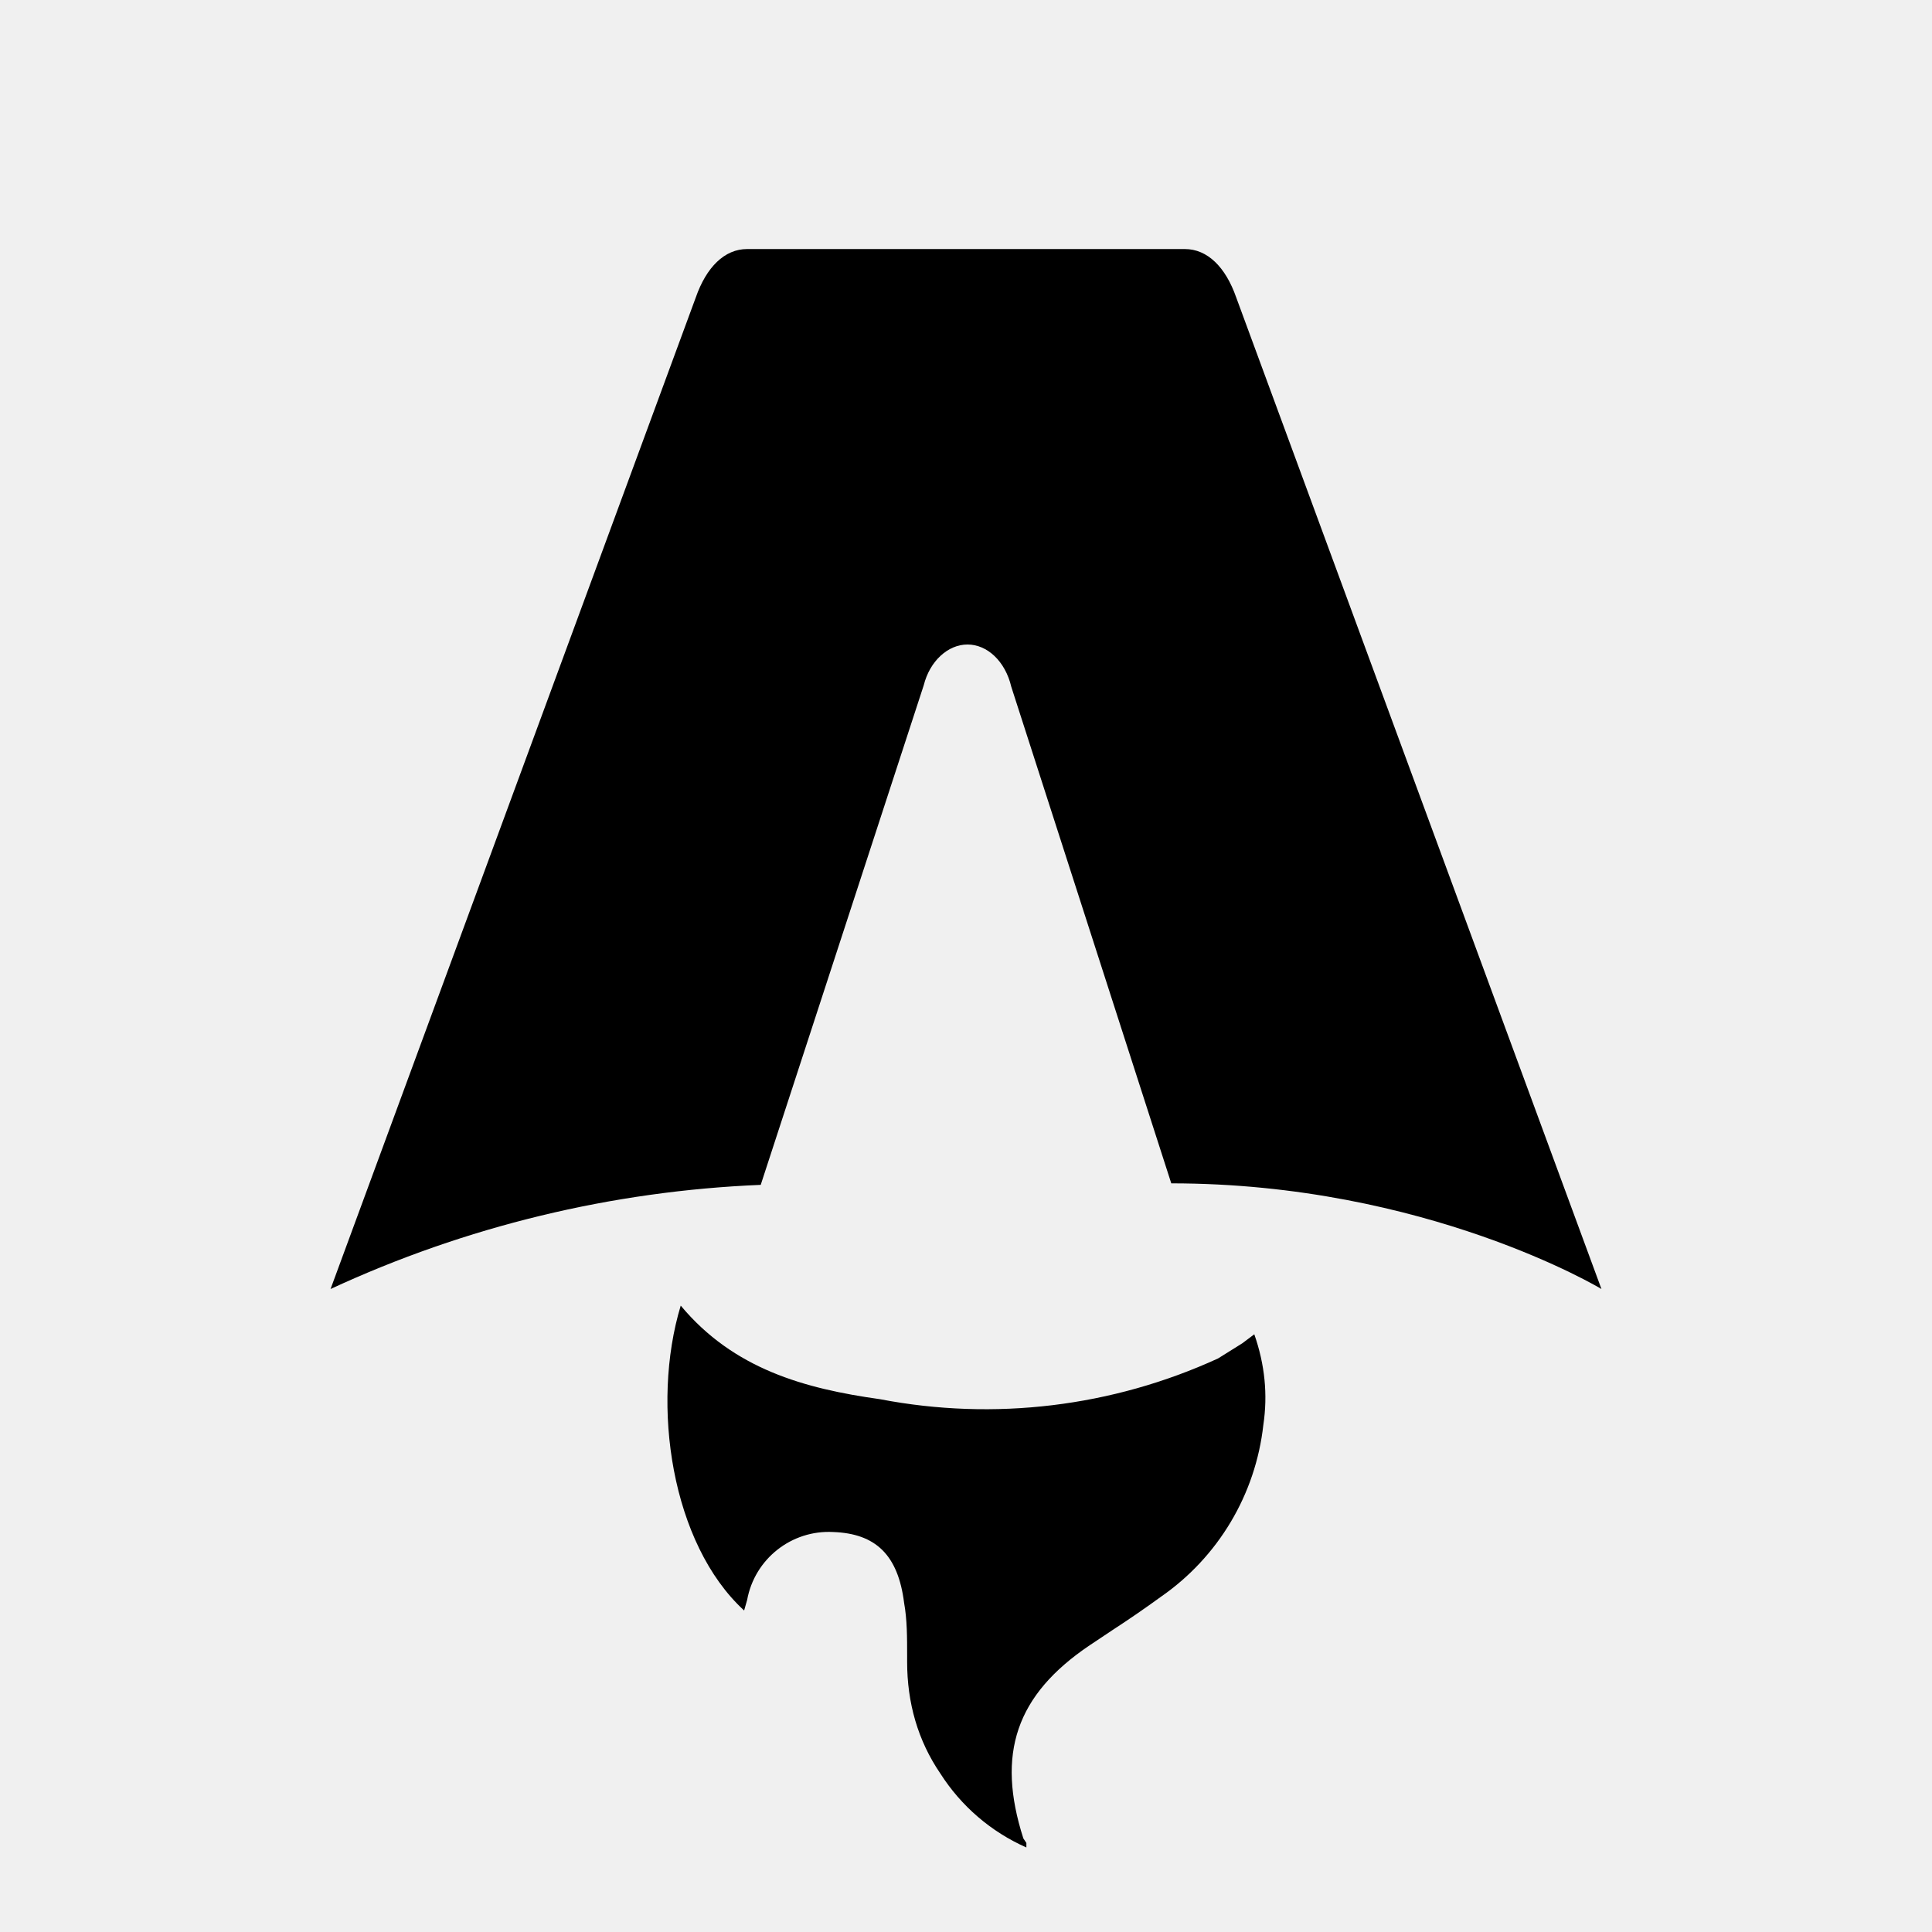
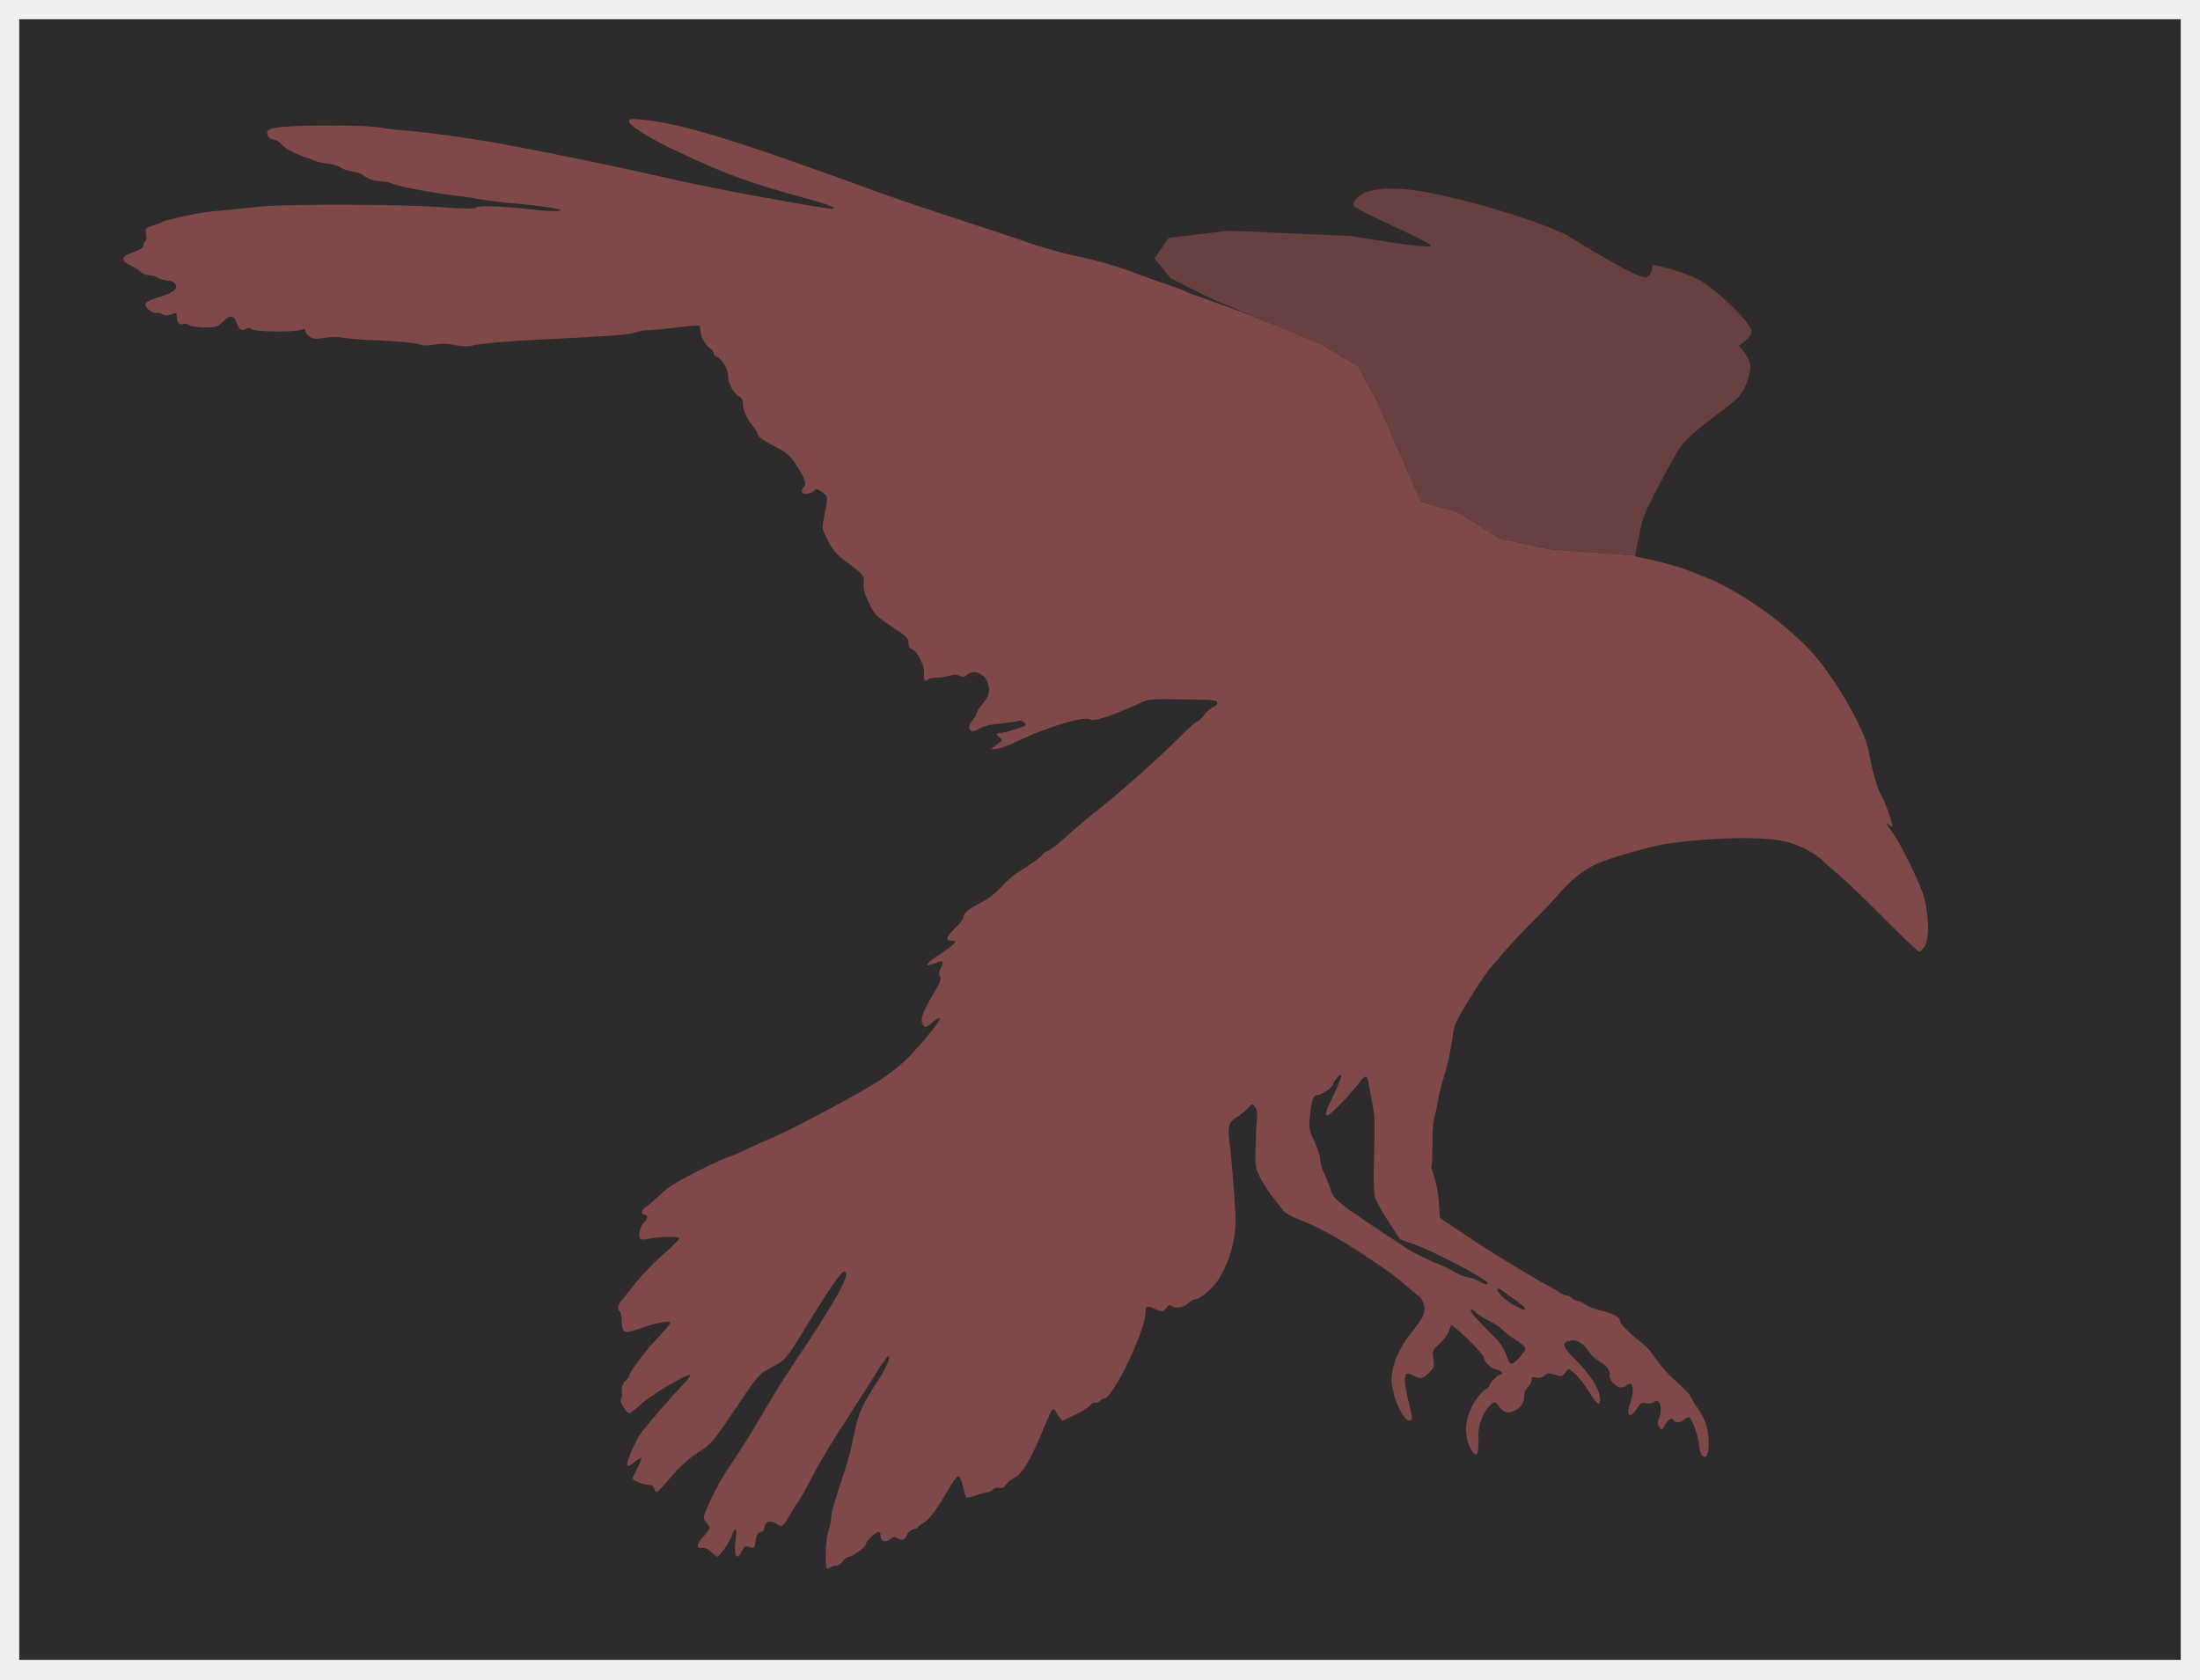
- <svg xmlns="http://www.w3.org/2000/svg" fill="none" viewBox="0 0 128 128">
-   <path d="M50.4 78.5a75.1 75.1 0 0 0-28.5 6.9l24.2-65.7c.7-2 1.9-3.2 3.4-3.2h29c1.5 0 2.7 1.2 3.4 3.2l24.2 65.7s-11.6-7-28.5-7L67 45.5c-.4-1.7-1.6-2.8-2.9-2.8-1.3 0-2.5 1.1-2.9 2.7L50.4 78.5Zm-1.1 28.2Zm-4.2-20.2c-2 6.6-.6 15.8 4.2 20.2a17.5 17.5 0 0 1 .2-.7 5.5 5.5 0 0 1 5.7-4.5c2.8.1 4.3 1.5 4.7 4.7.2 1.1.2 2.3.2 3.5v.4c0 2.7.7 5.2 2.2 7.4a13 13 0 0 0 5.7 4.9v-.3l-.2-.3c-1.8-5.6-.5-9.5 4.4-12.8l1.5-1a73 73 0 0 0 3.2-2.2 16 16 0 0 0 6.8-11.4c.3-2 .1-4-.6-6l-.8.6-1.6 1a37 37 0 0 1-22.4 2.7c-5-.7-9.7-2-13.2-6.2Z" />
+ <svg xmlns="http://www.w3.org/2000/svg" version="1.1" viewBox="0 0 30.87 23.56">
  <style>
-         path { fill: #000; }
-         @media (prefers-color-scheme: dark) {
-             path { fill: #FFF; }
-         }
+ #webdingens-logo #frame {
+    fill: #2d2b2c;
+    stroke: : #ae4f4d;
+    stroke-width: 0.539;
+ }
+ #webdingens-logo #front {
+    fill: #7f4949;
+ }
+ #webdingens-logo #back {
+    fill: #684040;
+ }
+ @supports (fill: oklch(0 0 0)) {
+    #webdingens-logo #frame {
+       fill: oklch(14% .07 32.84);
+       stroke: oklch(34% .16 29.71);
+    }
+    #webdingens-logo #front {
+       fill: oklch(34% .16 29.71);
+    }
+    #webdingens-logo #back {
+       fill: oklch(27% .12 29.75);
+    }
+ }
    </style>
+   <g id="webdingens-logo" transform="translate(-8 -159.73)">
+     <path id="frame" d="M67.51 94.58h30.33v23.02H67.51z" transform="translate(-59.24 65.42)" />
+     <g id="crow" transform="translate(13.54 156.13) scale(.0975)">
+       <path id="front" d="M34.04 54.06c-.27.04-.34.14-.34.31 0 .56 2.67 2.28 6.08 3.92 7.58 3.64 11.17 4.96 20.1 7.38 2.53.68 3.96 1.3 3.05 1.3-.53.01-3.3-.45-10.05-1.68a313.69 313.69 0 0 1-15.61-3.18c-6.1-1.37-14.02-3-21.17-4.35-4.15-.79-11.6-1.84-14.33-2.03a34.8 34.8 0 0 1-3.4-.37c-1.47-.3-4.52-.41-9.79-.36-4.98.06-6.83.3-6.94.89-.1.58.28 1.03.97 1.13.33.05.8.34 1.05.63.23.3.78.72 1.22.94 1.12.57 2.34 1.08 2.65 1.1.14.02.5.16.79.32.29.16 1.17.37 1.95.45.79.1 1.62.33 1.86.54.23.2.96.46 1.61.57.66.1 1.37.32 1.6.49.82.63 1.48.86 2.64.94.65.04 1.3.17 1.45.28.49.37 6.14 1.45 9.66 1.84 1.24.14 2.79.37 3.44.52.66.14 2.8.4 4.76.57 1.97.16 4.35.45 5.3.62 1.55.3 1.63.34.78.45-.51.07-2.18-.03-3.7-.21-4.02-.49-7.77-.61-7.98-.27-.13.2-1.67.19-5.42-.08-6.28-.44-22.42-.46-26.04-.03-1.4.16-3.3.36-4.23.44-.94.08-2.22.2-2.85.27-1.54.17-6.2 1.18-6.52 1.42-.15.1-.79.36-1.42.56-1.1.34-1.15.4-1.01 1.23.08.48.03.94-.1 1.02-.14.09-.26.36-.26.61 0 .32-.43.61-1.45.96-1.78.6-1.93 1.22-.46 1.9.54.24 1.2.67 1.46.94.26.26.8.48 1.2.48.4 0 1.01.19 1.37.4.37.2.98.38 1.36.38.38 0 .84.18 1.01.39.6.7-.1 1.33-2.21 1.98-1.51.46-2.01.73-2.01 1.08 0 .53 1.2 1.43 1.58 1.2.14-.09.5 0 .79.17.4.26.71.27 1.33.04.73-.28.8-.26.8.27 0 .85.4 1.33.93 1.13.25-.1.63-.03.84.14.2.18 1.2.33 2.2.34 1.7.02 1.87-.03 2.71-.85 1.06-1.02 1.55-.93 2.02.35.34.94.66 1.1 1.35.66.26-.16.52-.13.79.1.46.4 6.41.45 7.21.06.35-.17.47-.12.47.2 0 .22.28.6.63.82.52.34.92.37 2.22.16.94-.15 2-.16 2.6-.02.57.13 3 .32 5.4.41 2.4.1 4.8.33 5.35.5.7.24 1.37.26 2.37.08a7.1 7.1 0 0 1 2.9.07c.84.18 1.85.24 2.26.13 1.45-.36 5.3-.7 10.8-.96 9.12-.43 12.13-.65 12.91-.98a5.86 5.86 0 0 1 1.86-.32c.6 0 2.45-.18 4.1-.4 1.65-.21 3.11-.32 3.25-.24.13.08.23.48.23.89 0 .72.81 2.04 1.51 2.48.2.12.35.38.35.58 0 .2.2.43.46.51.73.24 1.65 1.81 1.65 2.81 0 1.04.78 2.46 1.58 2.9.36.19.54.54.54 1.08 0 .9.57 2.13 1.5 3.24.33.41.62.9.62 1.1 0 .38.82.94 3.08 2.1a6.05 6.05 0 0 1 2.46 2.34c1.23 1.83 1.54 2.74 1.1 3.18-.5.5-.33.98.35.98.35 0 .83-.18 1.06-.41.38-.38.49-.37 1.23.16.9.64.89.53.24 3.74-.3 1.48-.29 1.54.65 3.31a7.1 7.1 0 0 0 2.43 2.86c2.55 1.83 2.81 2.15 2.68 3.25-.09.71.08 1.41.62 2.53.98 2.04 1.05 2.1 3.6 3.79 1.9 1.25 2.2 1.55 2.2 2.2 0 .53.16.81.53.93.77.25 1.92 2.63 1.71 3.57-.16.74.21 1.3.53.8.1-.15.6-.27 1.14-.27.54 0 1.42-.13 1.96-.28.7-.2 1.16-.19 1.54.02.41.22.63.2.94-.12.8-.8 2.3-.4 2.9.75.62 1.2.47 2.12-.54 3.34-.51.6-.93 1.25-.93 1.44 0 .18-.23.6-.53.93-1.08 1.26-.34 2.13 1.02 1.18a8.4 8.4 0 0 1 2.77-.65c1.2-.12 2.41-.3 2.72-.4.64-.2 1.5.57.86.79-2.15.71-2.97.94-3.4.94-.65 0-.67.23-.07.7.4.31.42.39.07.6-.22.14-.63.44-.92.68-.51.42-.5.43.43.3.53-.06 1.84-.55 2.91-1.07 4.22-2.04 9.66-3.68 10.48-3.16.56.35 3.1-.47 6.94-2.22 1.63-.75 1.31-.72 7.08-.65 3.74.05 4.3.11 4.3.48 0 .23-.22.48-.5.55a4 4 0 0 0-1.34 1.17c-.45.57-.96 1.03-1.13 1.03-.16 0-1.25.98-2.43 2.19a163.79 163.79 0 0 1-13.12 11.56c-1.23 1-2.9 2.44-3.7 3.19-.8.74-1.78 1.48-2.18 1.63-.4.14-.73.37-.73.5 0 .21-2.06 1.7-3.82 2.76-.48.29-1.45 1.16-2.14 1.93-.7.77-1.87 1.71-2.61 2.09-1.99 1-2.81 1.64-2.81 2.2 0 .27-.54 1-1.2 1.61-1.35 1.27-1.5 1.83-.48 1.83.6 0 .64.05.34.41-.18.23-1.15.94-2.15 1.59-2.01 1.3-2.38 1.93-.73 1.27 1.28-.52 1.48-.4.96.61-.28.54-.32.9-.14 1.23.2.36.07.8-.55 1.84-1.74 2.94-2.22 4.06-2.04 4.78.22.88.61.88 1.52 0 .4-.37.87-.63 1.05-.57.32.1-2.12 3.12-4.81 5.95a29.9 29.9 0 0 1-4.4 3.33c-3.17 2-12.89 7.14-15.28 8.08-.73.29-2.34 1.01-3.57 1.61-1.24.6-2.4 1.08-2.59 1.09-.18 0-2.09.88-4.23 1.96-2.98 1.5-4.27 2.31-5.44 3.44-.85.81-1.77 1.6-2.05 1.75-.6.32-.68 1.05-.12 1.05s.5.62-.1 1.16c-.53.48-.85 1.8-.55 2.28.12.2.52.2 1.34.02 1.41-.33 4.13-.37 4.31-.07.08.12-.99 1.2-2.36 2.38a35.71 35.71 0 0 0-4.07 4.22 79.79 79.79 0 0 1-1.99 2.51c-.47.53-.54 1.15-.15 1.39.15.09.27.66.27 1.27s.12 1.29.25 1.5c.26.41.86.3 3.32-.6a14.3 14.3 0 0 1 2.34-.57c1.56-.22 1.54-.19-.98 2.53-1.78 1.92-3.87 4.74-3.87 5.2 0 .14-.24.46-.53.72-.36.33-.52.78-.49 1.45.02.54-.04 1.12-.15 1.28-.2.32.84 1.9 1.24 1.9.13 0 .93-.62 1.78-1.39 1.42-1.28 6.46-4.26 6.93-4.1.11.04-.19.49-.66 1-2.37 2.52-5.47 6.1-6.35 7.3-1 1.4-2.27 4.46-1.97 4.76.1.1.55-.14 1.01-.53.47-.39.9-.65.96-.59.06.06-.19.72-.56 1.46-.38.73-.69 1.4-.69 1.47 0 .28 1.6.94 2.27.94.47 0 .74.17.83.53.08.3.24.53.36.53s1.07-1 2.1-2.23a16.76 16.76 0 0 1 3.58-3.3c2.16-1.38 2.37-1.6 5.15-5.74 3.86-5.75 3.83-5.71 5.76-6.72 1.89-.99 2.17-1.32 4.59-5.3 3.48-5.71 5.36-8.46 5.8-8.46 1.05 0-.7 3.37-5.48 10.59a158.77 158.77 0 0 0-6.75 10.7 132.6 132.6 0 0 1-3.66 5.86 36.57 36.57 0 0 0-3.8 6.78c-.65 1.5-.65 1.5-.14 2.15.28.36.5.73.5.84 0 .1-.42.66-.93 1.23-1.03 1.13-1.07 1.71-.13 1.6.36-.04.88.2 1.27.6.37.36.76.66.87.66.34 0 1.8-2.14 2.12-3.08.41-1.25.76-1.1.57.24-.39 2.66.04 3.66.87 2.04.31-.6.55-.78.87-.65.86.33.98.25 1.06-.67.1-.97.4-1.45.93-1.45.17 0 .35-.33.4-.73.1-.83.88-.99 1.79-.35.69.48.92.31 1.81-1.3.4-.73.89-1.5 1.07-1.72.32-.37.8-1.23 3.11-5.56.5-.94 2.34-3.92 4.08-6.61 1.74-2.7 3.73-5.82 4.43-6.95.7-1.13 1.37-2.05 1.49-2.05.47 0-.33 1.8-1.73 3.9a31.28 31.28 0 0 0-2.08 3.6c-.59 1.32-.79 2.06-1.5 5.6-.17.87-.9 3.3-1.61 5.4-.71 2.1-1.29 4.2-1.29 4.66 0 .47-.18 1.36-.4 1.98-.4 1.13-.55 5.04-.21 5.38.1.1.3.06.45-.09.15-.14.53-.27.85-.27.32 0 .76-.29 1-.66.25-.36.67-.66.95-.66.55 0 2.39-1.46 2.39-1.9 0-.4 1.6-1.82 1.88-1.66.13.08.23.39.23.68 0 .72.71.92 1.31.38.4-.35.62-.39 1.04-.17.8.43 1.03.36 1.41-.44.2-.4.61-.76.94-.81.33-.05.6-.17.6-.27s.38-.4.86-.66c.82-.46 1.95-2 3.85-5.28.49-.85 1.03-1.5 1.2-1.44.16.06.44.73.61 1.5.17.75.38 1.45.47 1.54.1.1.72-.04 1.41-.28a7.92 7.92 0 0 1 1.69-.45c.23 0 .57-.18.75-.4.2-.23.57-.33.92-.24.43.1.7-.02 1-.5.24-.34.79-.78 1.23-.97.9-.37 2.23-2.5 3.62-5.82 1.55-3.72 1.67-3.98 1.95-3.98.15 0 .28.1.29.2 0 .11.22.48.48.82l.47.62 1.84-.86c1-.48 1.99-1.1 2.19-1.37.2-.27.51-.44.7-.37.2.08.5-.03.67-.24.18-.21.47-.38.64-.38 1.26 0 5.97-9.8 5.97-12.42 0-.92.16-.97 1.52-.4.93.39.99.38 1.42-.19.36-.48.52-.53.83-.28.5.42 1.89.14 2.47-.5.25-.28.68-.5.97-.5.62 0 2.49-1.6 3.22-2.76a16.09 16.09 0 0 0 2.51-8.8c-.07-2.53-.53-8.46-.82-10.56-.37-2.71-.21-3.35 1.04-4.1.54-.33 1.26-.9 1.59-1.28.58-.67.6-.67 1-.15.31.4.38.89.26 1.98-.08.8-.17 2.65-.2 4.1-.05 2.5 0 2.74.78 4.24.46.87 1.28 2.14 1.84 2.81.55.67 1.18 1.48 1.4 1.79.21.3 1.23.87 2.25 1.26 2.66 1.01 5.88 2.8 9.66 5.32 3.49 2.32 4.2 2.84 5.56 4.04.66.58 1.51 1.3 1.9 1.6.92.68 1.2 2.01.66 3.08-.23.43-.96 1.45-1.63 2.27-1.77 2.17-2.83 4.7-2.83 6.68.01 2.26 1.6 5.94 2.56 5.94.52 0 .5-.3-.13-2.77-.56-2.22-.67-3.72-.29-3.96.13-.08.58.03 1 .25 1.05.56 1.34.5 2.25-.4.73-.74.79-.91.62-2-.17-1.15-.13-1.24.9-2.18a5.82 5.82 0 0 0 1.36-1.83l.3-.86.79.59c1.16.87 3.9 3.72 3.91 4.06.01.6 1.1 1.66 1.78 1.74.69.08 1.22.75.6.75-.37 0-1.58 1.22-1.58 1.59 0 .13-.24.37-.54.53-.85.46-2.08 2.35-2.53 3.9a6.23 6.23 0 0 0 .46 4.82c.76 1.25 1.11.7 1.05-1.57a6.46 6.46 0 0 1 1.52-4.7c.66-.77.94-.76 1.46.04.57.87 1.3 1.05 2.26.56.94-.49 1.35-1.15 1.35-2.19 0-.42.23-.94.53-1.2.3-.25.52-.7.52-1 0-.43.12-.5.68-.36.45.12.84.02 1.17-.28.44-.4.64-.41 1.5-.13.91.3 1.02.28 1.47-.27l.48-.6.85.65c.47.36 1.39 1.54 2.06 2.61 1.27 2.06 1.77 2.35 1.64.98-.12-1.35-1.39-3.36-3.42-5.4-2.04-2.05-2.2-2.58-.86-2.88.92-.2 1.89.37 2.63 1.57a4.6 4.6 0 0 0 1.47 1.36c1.07.58 1.77 1.5 1.57 2.04-.22.56.89 1.78 1.6 1.78.35 0 .7-.12.8-.27.08-.14.33-.26.54-.26.5 0 .5 1.45-.02 2.9-.63 1.8 0 2.21 1 .67.5-.8.7-.9 1.33-.77.43.1.9.02 1.13-.17.83-.69 1.29.93.69 2.43-.2.53-.19.83.08 1.2.33.45.39.43.84-.38.5-.85.98-1.08 1.28-.59.25.4.96.32 1.49-.16.25-.23.58-.35.73-.26.42.26 1.36 3 1.36 3.96 0 .97.56 1.92.98 1.66.43-.26.56-2 .27-3.69a7.98 7.98 0 0 0-1.42-3.26 13.74 13.74 0 0 1-1.16-1.92c0-.1-.98-1.09-2.2-2.2a17.24 17.24 0 0 1-2.8-3.16 7.79 7.79 0 0 0-1.82-2.08c-1.84-1.41-3.24-2.82-3.24-3.28 0-.52-1.04-1.05-2.9-1.49a6.8 6.8 0 0 1-2.1-.82 2.3 2.3 0 0 0-1.08-.5c-.26 0-.61-.18-.8-.4-.17-.21-.52-.4-.77-.4-.24 0-.67-.17-.96-.39-.28-.22-.99-.64-1.57-.93-.58-.3-1.5-.8-2.02-1.13l-2.65-1.58a165.5 165.5 0 0 1-7.68-4.88l-3.35-2.22-.13-1.77a17.7 17.7 0 0 0-.92-4.86c-.15-.38-.23-.75-.17-.8.06-.07.12-1.6.14-3.4a19 19 0 0 1 .26-3.72c.12-.23.35-1.25.5-2.25.17-1 .47-2.3.69-2.88a38.77 38.77 0 0 0 1.45-6.42c.26-1.8.3-1.93 2.05-4.83 1.5-2.5 3-4.7 3.8-5.56.34-.36 1.05-1.2 1.58-1.85a96 96 0 0 1 4.25-4.5 74.9 74.9 0 0 0 4.02-4.27 15.92 15.92 0 0 1 4.86-3.79c1.9-.91 8.17-2.7 10.57-3.02 7.44-.98 14.28-1.03 17.32-.12 1.87.55 3.84 1.63 4.9 2.68.48.47 1.53 1.4 2.32 2.04.8.65 3.64 3.4 6.31 6.09 2.67 2.69 5 4.9 5.16 4.9.17 0 .52-.33.77-.72.78-1.18.62-5.22-.29-7.8-.76-2.18-3.27-7.21-4.25-8.54-.33-.45-.7-.98-.8-1.2-.18-.32-.15-.34.14-.07.2.18.44.33.54.33.23 0-1-3.6-1.49-4.35-.57-.89-1.46-3.92-1.85-6.35-.51-3.16-4.89-10.8-8.35-14.55-3.9-4.22-10.63-8.92-15.32-10.71-1.24-.47-2.61-1.01-3.06-1.2a60.98 60.98 0 0 0-6.41-1.63 1.1 1.1 0 0 1-.52-.23l-12.2-.89-7.24-1.55-6.2-3.87-5.17-1.42-6.2-14.21-2.84-5.3-5.17-3.1a266.18 266.18 0 0 0-18.94-7.35c-.97-.45-2.38-1-3.14-1.24a87.5 87.5 0 0 1-4-1.42 59.93 59.93 0 0 0-8.87-2.65 60.66 60.66 0 0 1-7.94-2.24c-1.38-.48-5.85-1.96-9.92-3.3-4.08-1.32-8.9-2.95-10.72-3.62-21.08-7.7-28.5-9.99-34.36-10.57a8.85 8.85 0 0 0-1.54-.08zM136.2 191.65c.1.1-.37 1.3-1.03 2.7-1.25 2.62-1.4 3.08-.93 3.08.37 0 3.05-2.74 4.34-4.44 1.1-1.45 1.34-1.48 1.56-.19.07.44.32 1.74.54 2.9.34 1.67.39 3.14.26 7.27-.1 3.46-.06 5.53.14 6.24.16.58 1.04 2.19 1.95 3.57l1.65 2.5 1.85.65c2.9 1 10.72 5.11 10.72 5.64 0 .3-.31.23-1.33-.33a4.31 4.31 0 0 0-1.56-.51 5.52 5.52 0 0 1-1.86-.77c-.68-.42-1.53-.85-1.88-.96a34.2 34.2 0 0 1-4.75-2.26c-10.56-6.97-10.7-7.08-11.26-8.8-.25-.76-.68-1.82-.95-2.36a4.9 4.9 0 0 1-.49-1.8c0-.45-.37-1.6-.82-2.57-.77-1.65-.81-1.87-.64-3.76.2-2.17.48-2.93 1.05-2.93.53 0 2.24-1.13 2.25-1.49.02-.44 1-1.58 1.2-1.38zm22.76 30.75c.15.06.35.18.6.39.4.32 1.15.86 1.66 1.2a7.7 7.7 0 0 1 1.29 1.05c.85 1.03-2.18-.5-3.26-1.65-.7-.74-.74-1.17-.3-1zm-4.07 2.97c.08-.06.31.07.7.44.4.38 1.27.94 1.94 1.23.66.3 1.44.8 1.72 1.11.28.32 1.14.99 1.91 1.49s1.47 1.05 1.54 1.24c.07.18-.27.77-.76 1.3-1.28 1.4-1.47 1.35-2.05-.48a7.72 7.72 0 0 0-1.82-2.55c-.82-.81-1.87-1.89-2.34-2.39-.67-.7-.96-1.3-.84-1.39z" />
+       <path id="back" d="m178.5 116.88-12.21-.9-7.24-1.55-6.2-3.87-5.17-1.42-6.2-14.22-2.84-5.3-5.17-3.1-15.38-6.33-6.46-3.23-2.32-2.84 2.06-2.97 8.66-1.03 17.57.77s11.37 1.94 11.5 1.42c.13-.51-10.98-5.17-11.1-5.81-.14-.65.9-2.97 7.61-2.33 6.72.65 20.55 5.04 23.26 6.72 2.71 1.68 10.34 6.33 11.24 5.94.9-.38.9-1.8.9-1.8s5.05.9 7.76 2.84 6.46 5.68 6.46 6.72c0 1.03-1.81 2.06-1.81 2.06s1.16 1.17 1.55 2.33c.39 1.16-.39 3.75-1.68 5.17-1.3 1.42-6.98 4.9-8.53 7.5-1.55 2.58-4.78 8.65-5.16 10.07-.4 1.42-1.1 5.16-1.1 5.16z" />
+     </g>
+   </g>
</svg>
